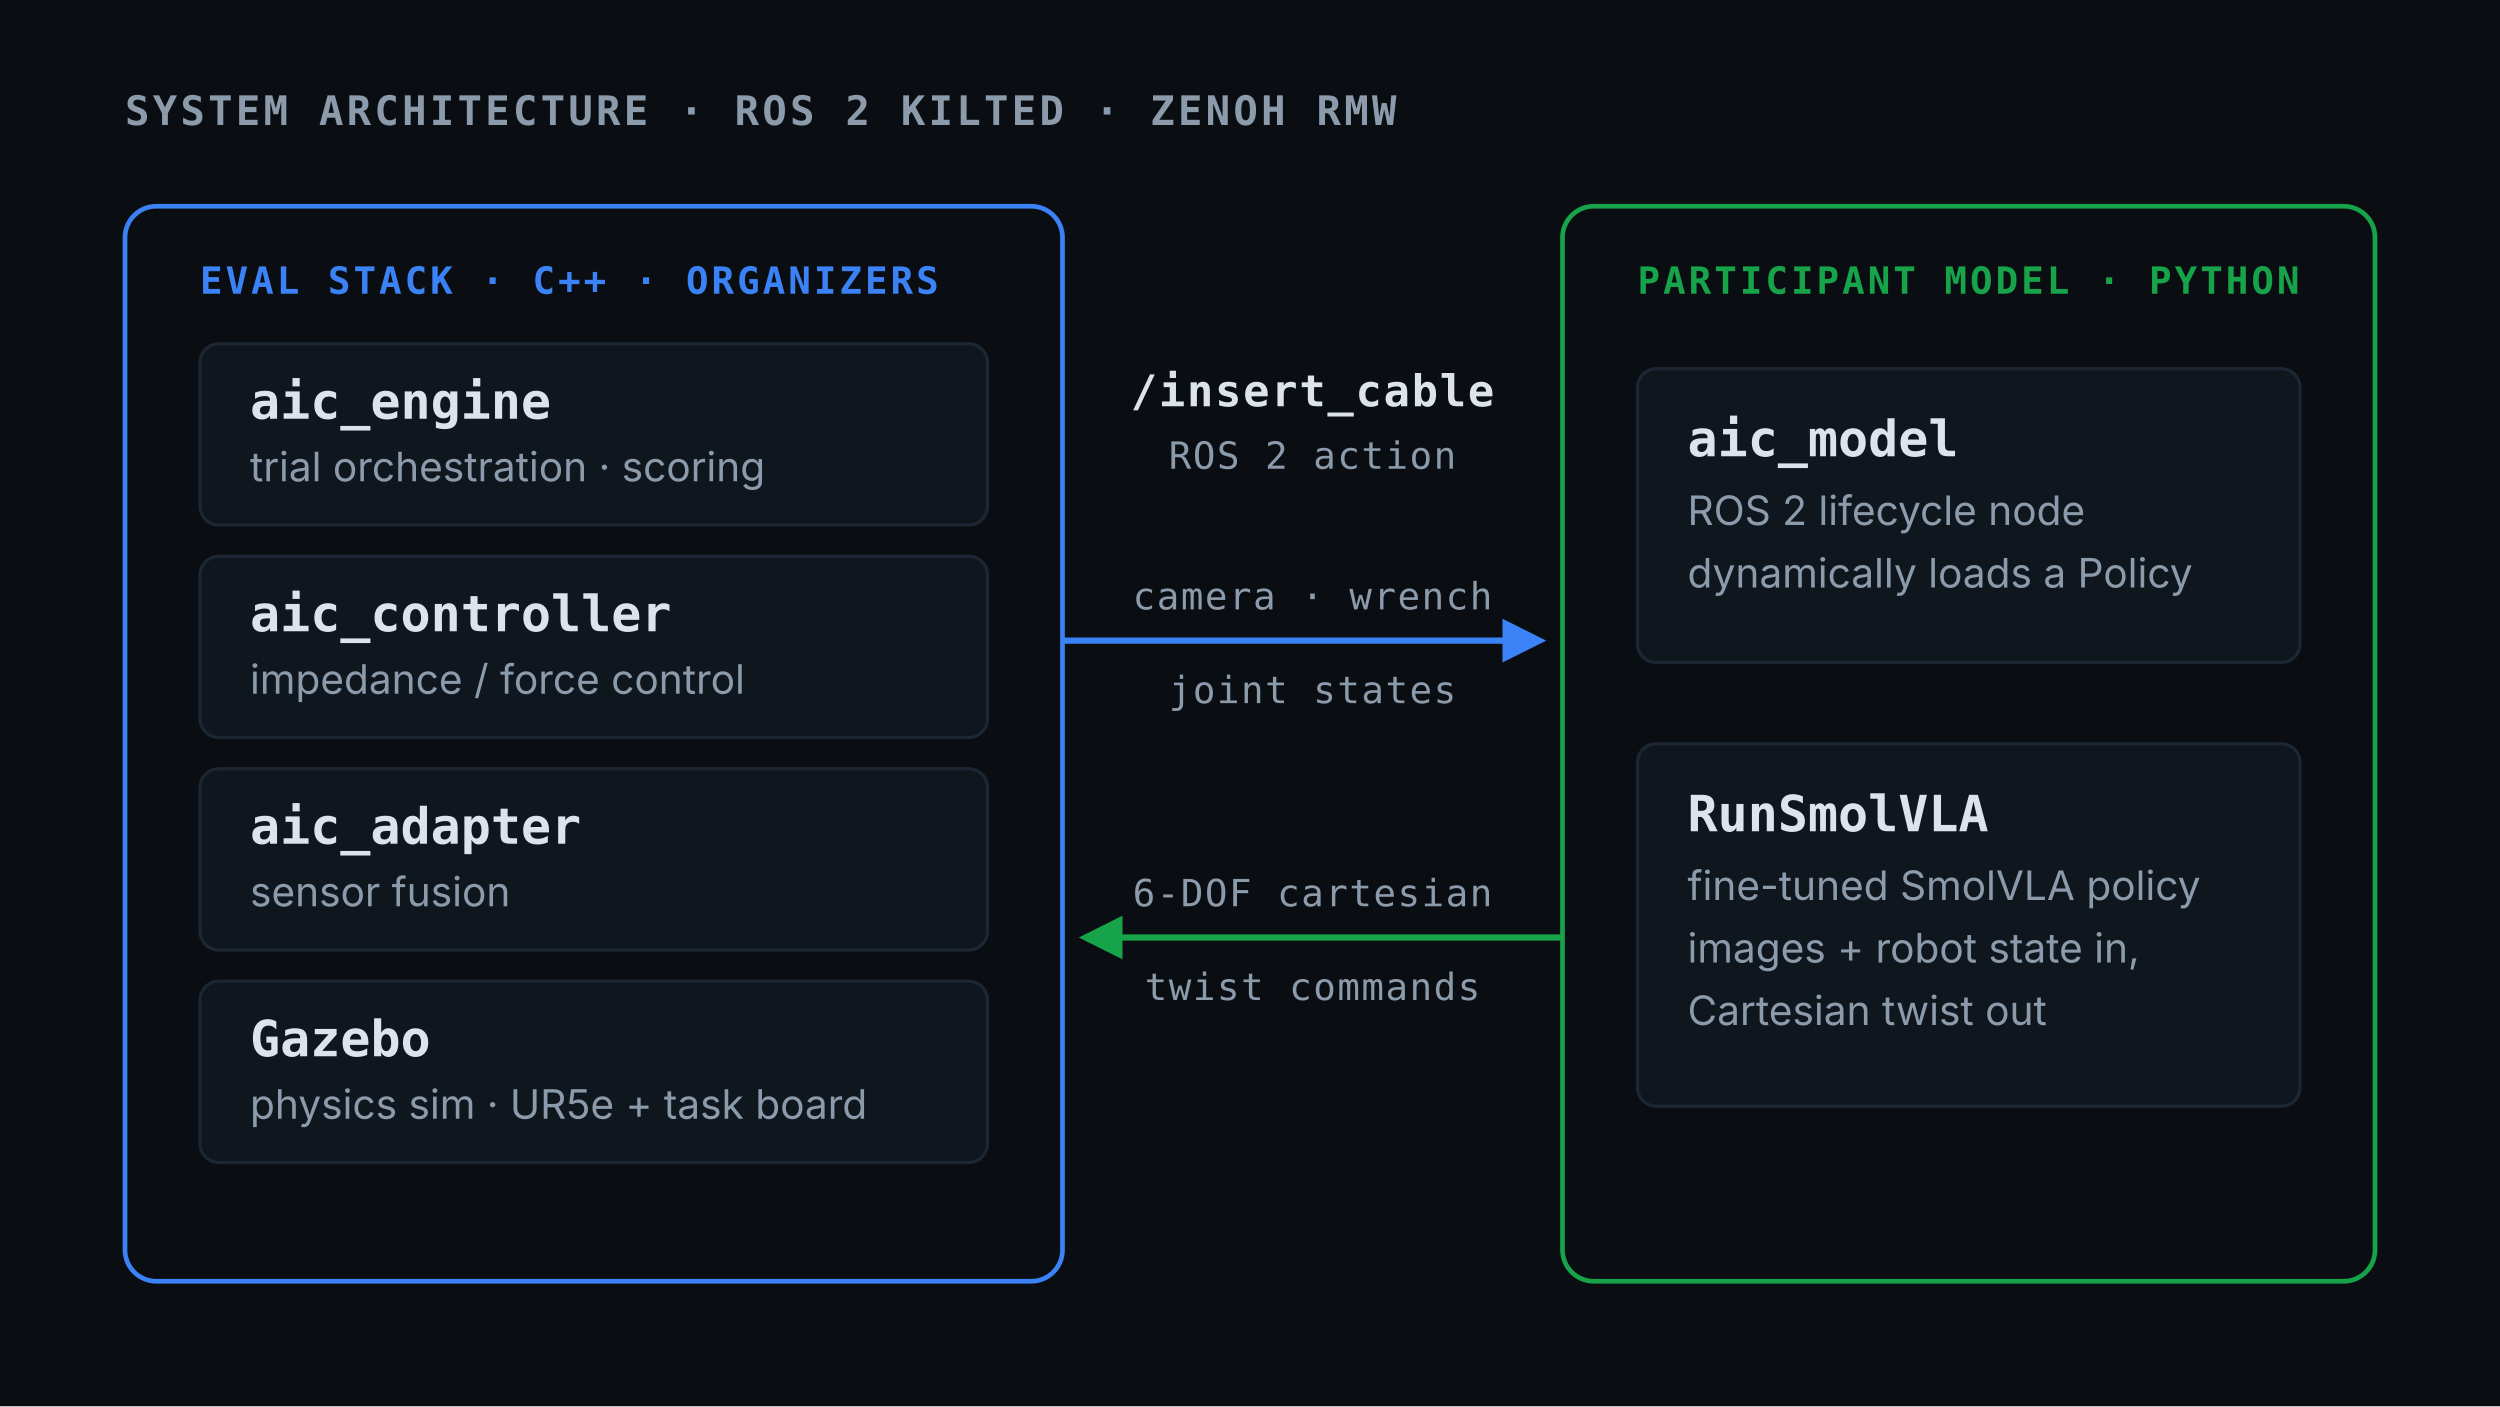
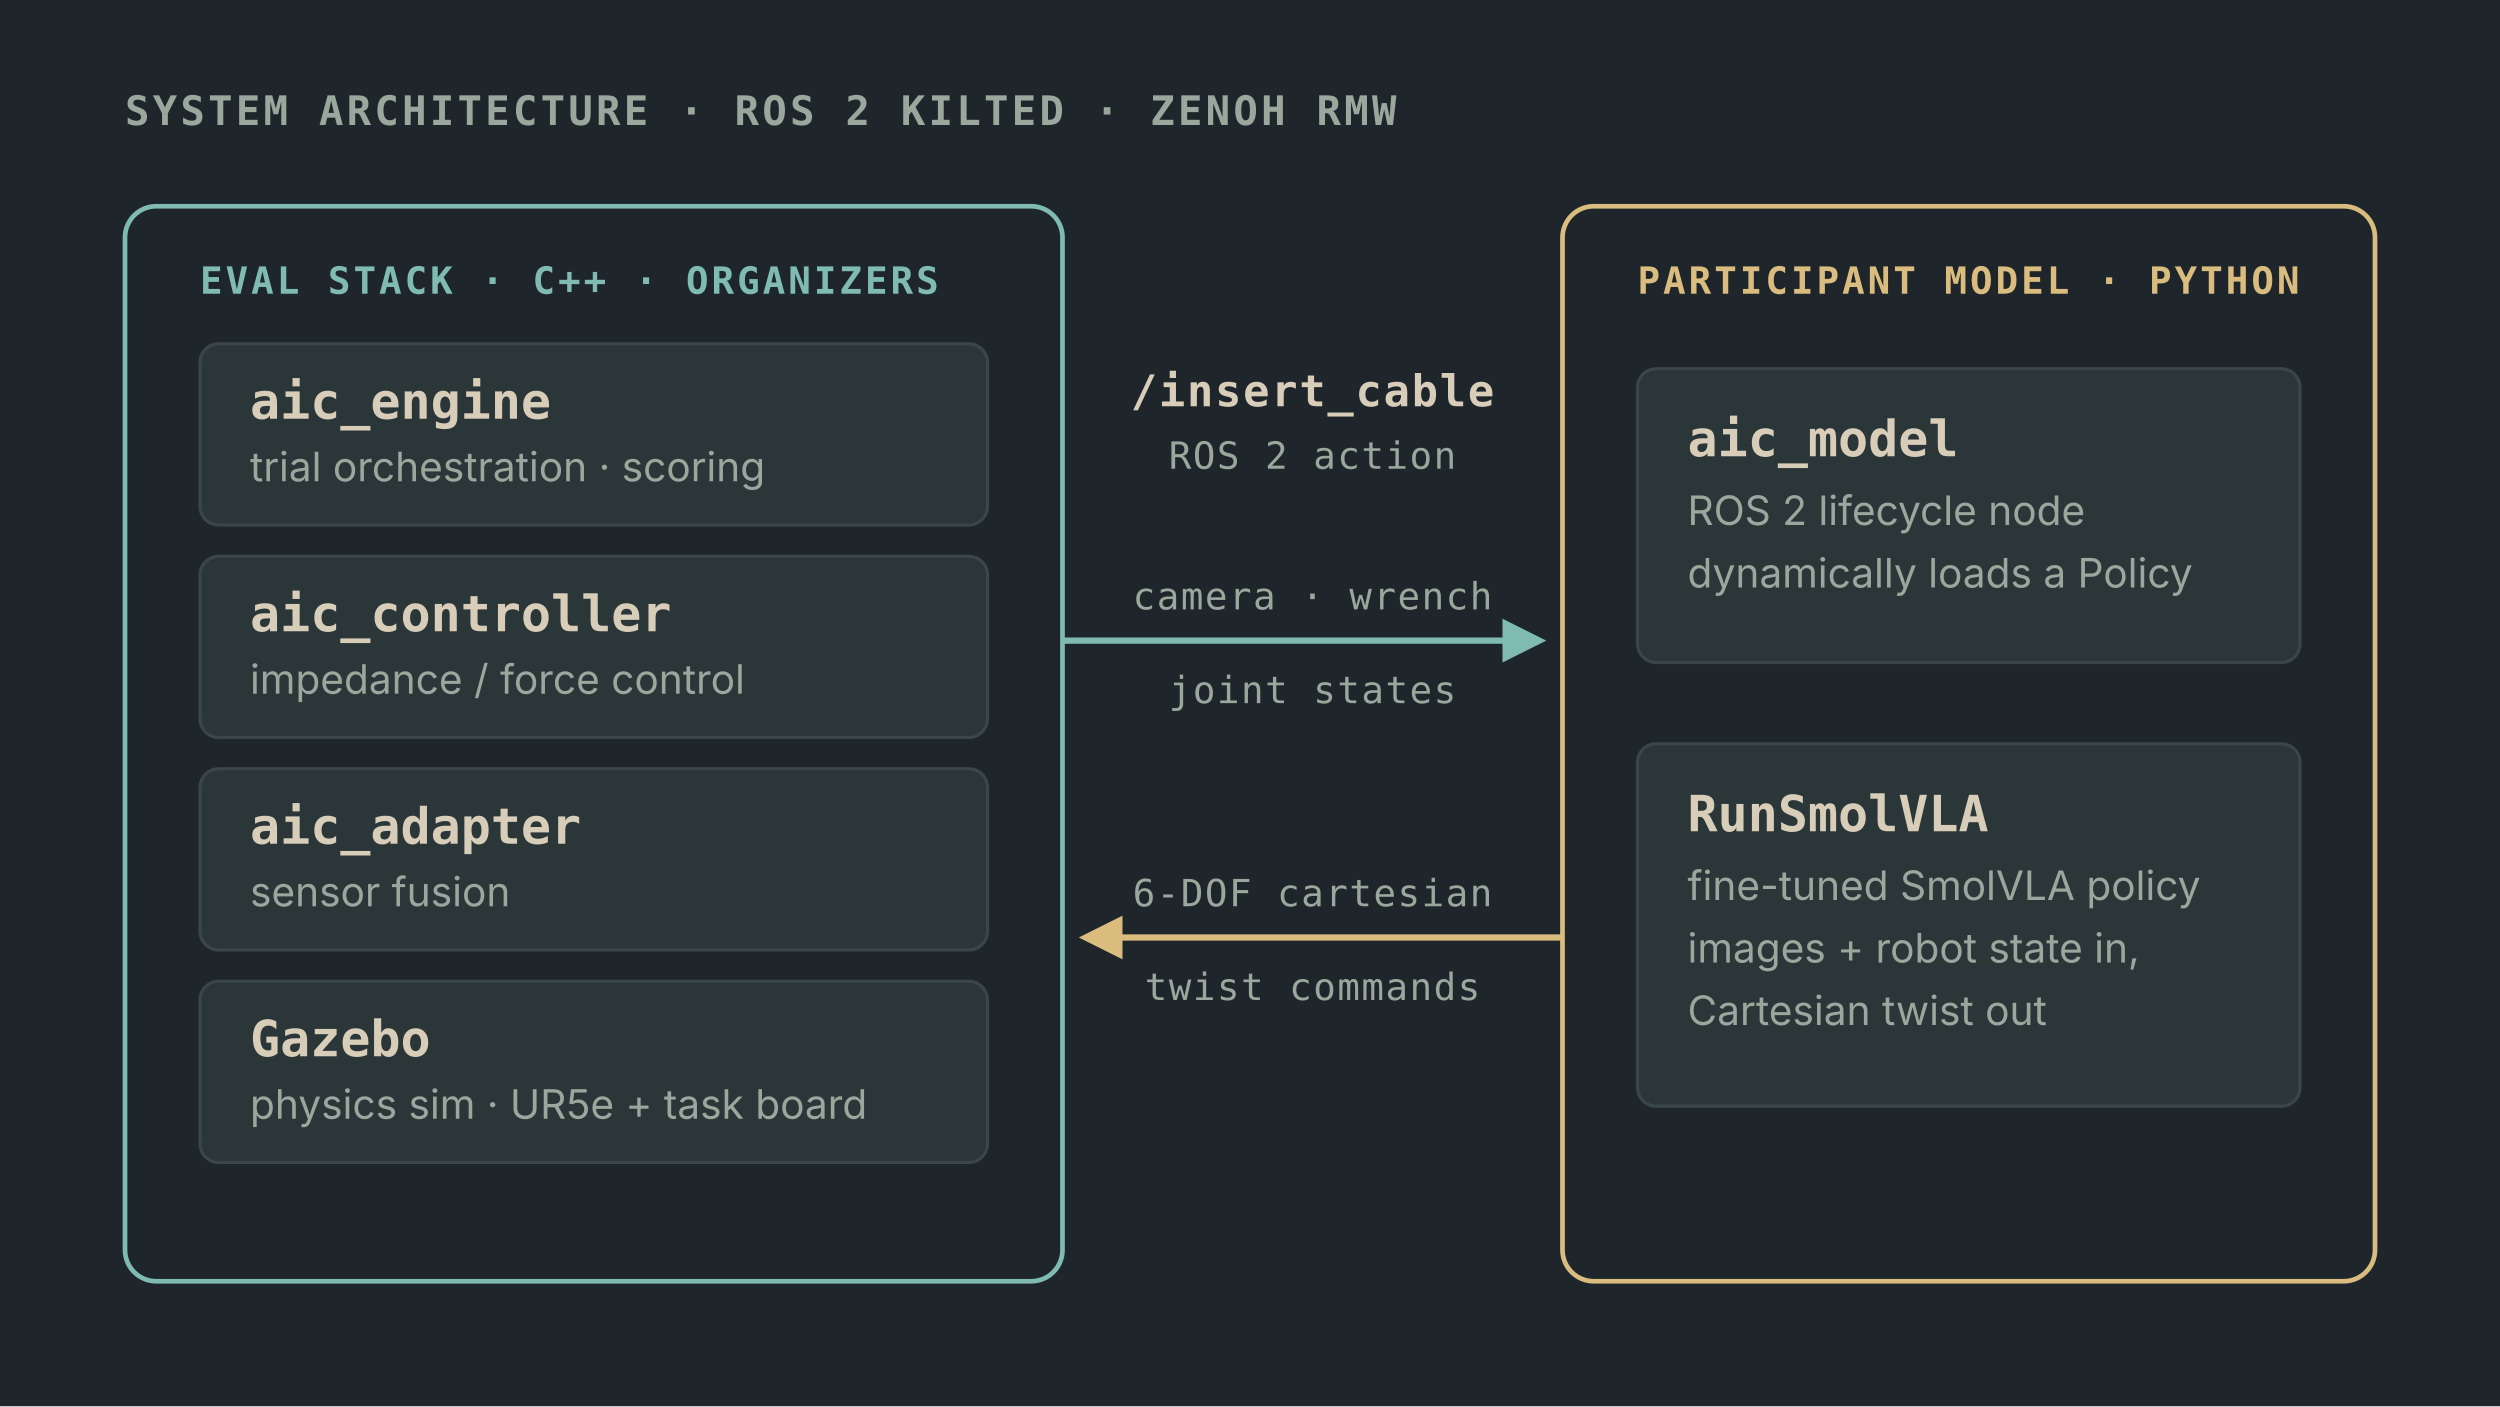
<svg xmlns="http://www.w3.org/2000/svg" viewBox="0 0 800 450" width="800" height="450" role="img" aria-label="System architecture: the organizers' C++ evaluation stack (engine, controller, adapter, Gazebo) exchanges observations and twist commands with the team's Python participant model over the /insert_cable ROS 2 action">
  <style>
-     .bg { fill: #0a0e12; }
-     .head { font: 600 13px ui-monospace, "SF Mono", Menlo, Consolas, monospace; fill: #8b9bab; letter-spacing: 0.08em; }
-     .container-eval { fill: none; stroke: #3b82f6; stroke-width: 1.5; }
-     .container-team { fill: none; stroke: #16a34a; stroke-width: 1.5; }
-     .grouplab-eval { font: 600 12px ui-monospace, "SF Mono", Menlo, Consolas, monospace; fill: #3b82f6; letter-spacing: 0.08em; }
-     .grouplab-team { font: 600 12px ui-monospace, "SF Mono", Menlo, Consolas, monospace; fill: #16a34a; letter-spacing: 0.08em; }
-     .box { fill: #10161d; stroke: #1d2733; stroke-width: 1; }
-     .title { font: 600 16px ui-monospace, "SF Mono", Menlo, Consolas, monospace; fill: #dce3ea; }
-     .sub { font: 400 13px system-ui, -apple-system, "Segoe UI", sans-serif; fill: #8b9bab; }
-     .arrow-eval { stroke: #3b82f6; stroke-width: 2; fill: none; }
-     .arrow-team { stroke: #16a34a; stroke-width: 2; fill: none; }
-     .flowlab { font: 400 12px ui-monospace, "SF Mono", Menlo, Consolas, monospace; fill: #8b9bab; letter-spacing: 0.04em; }
-     .action { font: 600 14px ui-monospace, "SF Mono", Menlo, Consolas, monospace; fill: #dce3ea; letter-spacing: 0.04em; }
+     .bg { fill: #1e262b; }
+     .head { font: 600 13px ui-monospace, "SF Mono", Menlo, Consolas, monospace; fill: #9aa79d; letter-spacing: 0.08em; }
+     .container-eval { fill: none; stroke: #7fbbb3; stroke-width: 1.5; }
+     .container-team { fill: none; stroke: #dbbc7f; stroke-width: 1.5; }
+     .grouplab-eval { font: 600 12px ui-monospace, "SF Mono", Menlo, Consolas, monospace; fill: #7fbbb3; letter-spacing: 0.08em; }
+     .grouplab-team { font: 600 12px ui-monospace, "SF Mono", Menlo, Consolas, monospace; fill: #dbbc7f; letter-spacing: 0.08em; }
+     .box { fill: #2b3639; stroke: #3a464a; stroke-width: 1; }
+     .title { font: 600 16px ui-monospace, "SF Mono", Menlo, Consolas, monospace; fill: #d8cdb8; }
+     .sub { font: 400 13px system-ui, -apple-system, "Segoe UI", sans-serif; fill: #9aa79d; }
+     .arrow-eval { stroke: #7fbbb3; stroke-width: 2; fill: none; }
+     .arrow-team { stroke: #dbbc7f; stroke-width: 2; fill: none; }
+     .flowlab { font: 400 12px ui-monospace, "SF Mono", Menlo, Consolas, monospace; fill: #9aa79d; letter-spacing: 0.04em; }
+     .action { font: 600 14px ui-monospace, "SF Mono", Menlo, Consolas, monospace; fill: #d8cdb8; letter-spacing: 0.04em; }
  </style>
  <rect class="bg" x="0" y="0" width="800" height="450" />
  <text class="head" x="40" y="40">SYSTEM ARCHITECTURE · ROS 2 KILTED · ZENOH RMW</text>
  <defs>
    <marker id="ah-eval" viewBox="0 0 10 10" refX="8" refY="5" markerWidth="7" markerHeight="7" orient="auto-start-reverse">
-       <path d="M 0 0 L 10 5 L 0 10 z" fill="#3b82f6" />
+       <path d="M 0 0 L 10 5 L 0 10 z" fill="#7fbbb3" />
    </marker>
    <marker id="ah-team" viewBox="0 0 10 10" refX="8" refY="5" markerWidth="7" markerHeight="7" orient="auto-start-reverse">
-       <path d="M 0 0 L 10 5 L 0 10 z" fill="#16a34a" />
+       <path d="M 0 0 L 10 5 L 0 10 z" fill="#dbbc7f" />
    </marker>
  </defs>
  <rect class="container-eval" x="40" y="66" width="300" height="344" rx="10" />
  <text class="grouplab-eval" x="64" y="94">EVAL STACK · C++ · ORGANIZERS</text>
  <rect class="box" x="64" y="110" width="252" height="58" rx="6" />
  <text class="title" x="80" y="134">aic_engine</text>
  <text class="sub" x="80" y="154">trial orchestration · scoring</text>
  <rect class="box" x="64" y="178" width="252" height="58" rx="6" />
  <text class="title" x="80" y="202">aic_controller</text>
  <text class="sub" x="80" y="222">impedance / force control</text>
  <rect class="box" x="64" y="246" width="252" height="58" rx="6" />
  <text class="title" x="80" y="270">aic_adapter</text>
  <text class="sub" x="80" y="290">sensor fusion</text>
  <rect class="box" x="64" y="314" width="252" height="58" rx="6" />
  <text class="title" x="80" y="338">Gazebo</text>
  <text class="sub" x="80" y="358">physics sim · UR5e + task board</text>
  <rect class="container-team" x="500" y="66" width="260" height="344" rx="10" />
  <text class="grouplab-team" x="524" y="94">PARTICIPANT MODEL · PYTHON</text>
  <rect class="box" x="524" y="118" width="212" height="94" rx="6" />
  <text class="title" x="540" y="146">aic_model</text>
  <text class="sub" x="540" y="168">ROS 2 lifecycle node</text>
  <text class="sub" x="540" y="188">dynamically loads a Policy</text>
  <rect class="box" x="524" y="238" width="212" height="116" rx="6" />
  <text class="title" x="540" y="266">RunSmolVLA</text>
  <text class="sub" x="540" y="288">fine-tuned SmolVLA policy</text>
  <text class="sub" x="540" y="308">images + robot state in,</text>
  <text class="sub" x="540" y="328">Cartesian twist out</text>
  <text class="action" x="420" y="130" text-anchor="middle">/insert_cable</text>
  <text class="flowlab" x="420" y="150" text-anchor="middle">ROS 2 action</text>
  <line class="arrow-eval" x1="340" y1="205" x2="492" y2="205" marker-end="url(#ah-eval)" />
  <text class="flowlab" x="420" y="195" text-anchor="middle">camera · wrench</text>
  <text class="flowlab" x="420" y="225" text-anchor="middle">joint states</text>
  <line class="arrow-team" x1="500" y1="300" x2="348" y2="300" marker-end="url(#ah-team)" />
  <text class="flowlab" x="420" y="290" text-anchor="middle">6-DOF cartesian</text>
  <text class="flowlab" x="420" y="320" text-anchor="middle">twist commands</text>
</svg>
